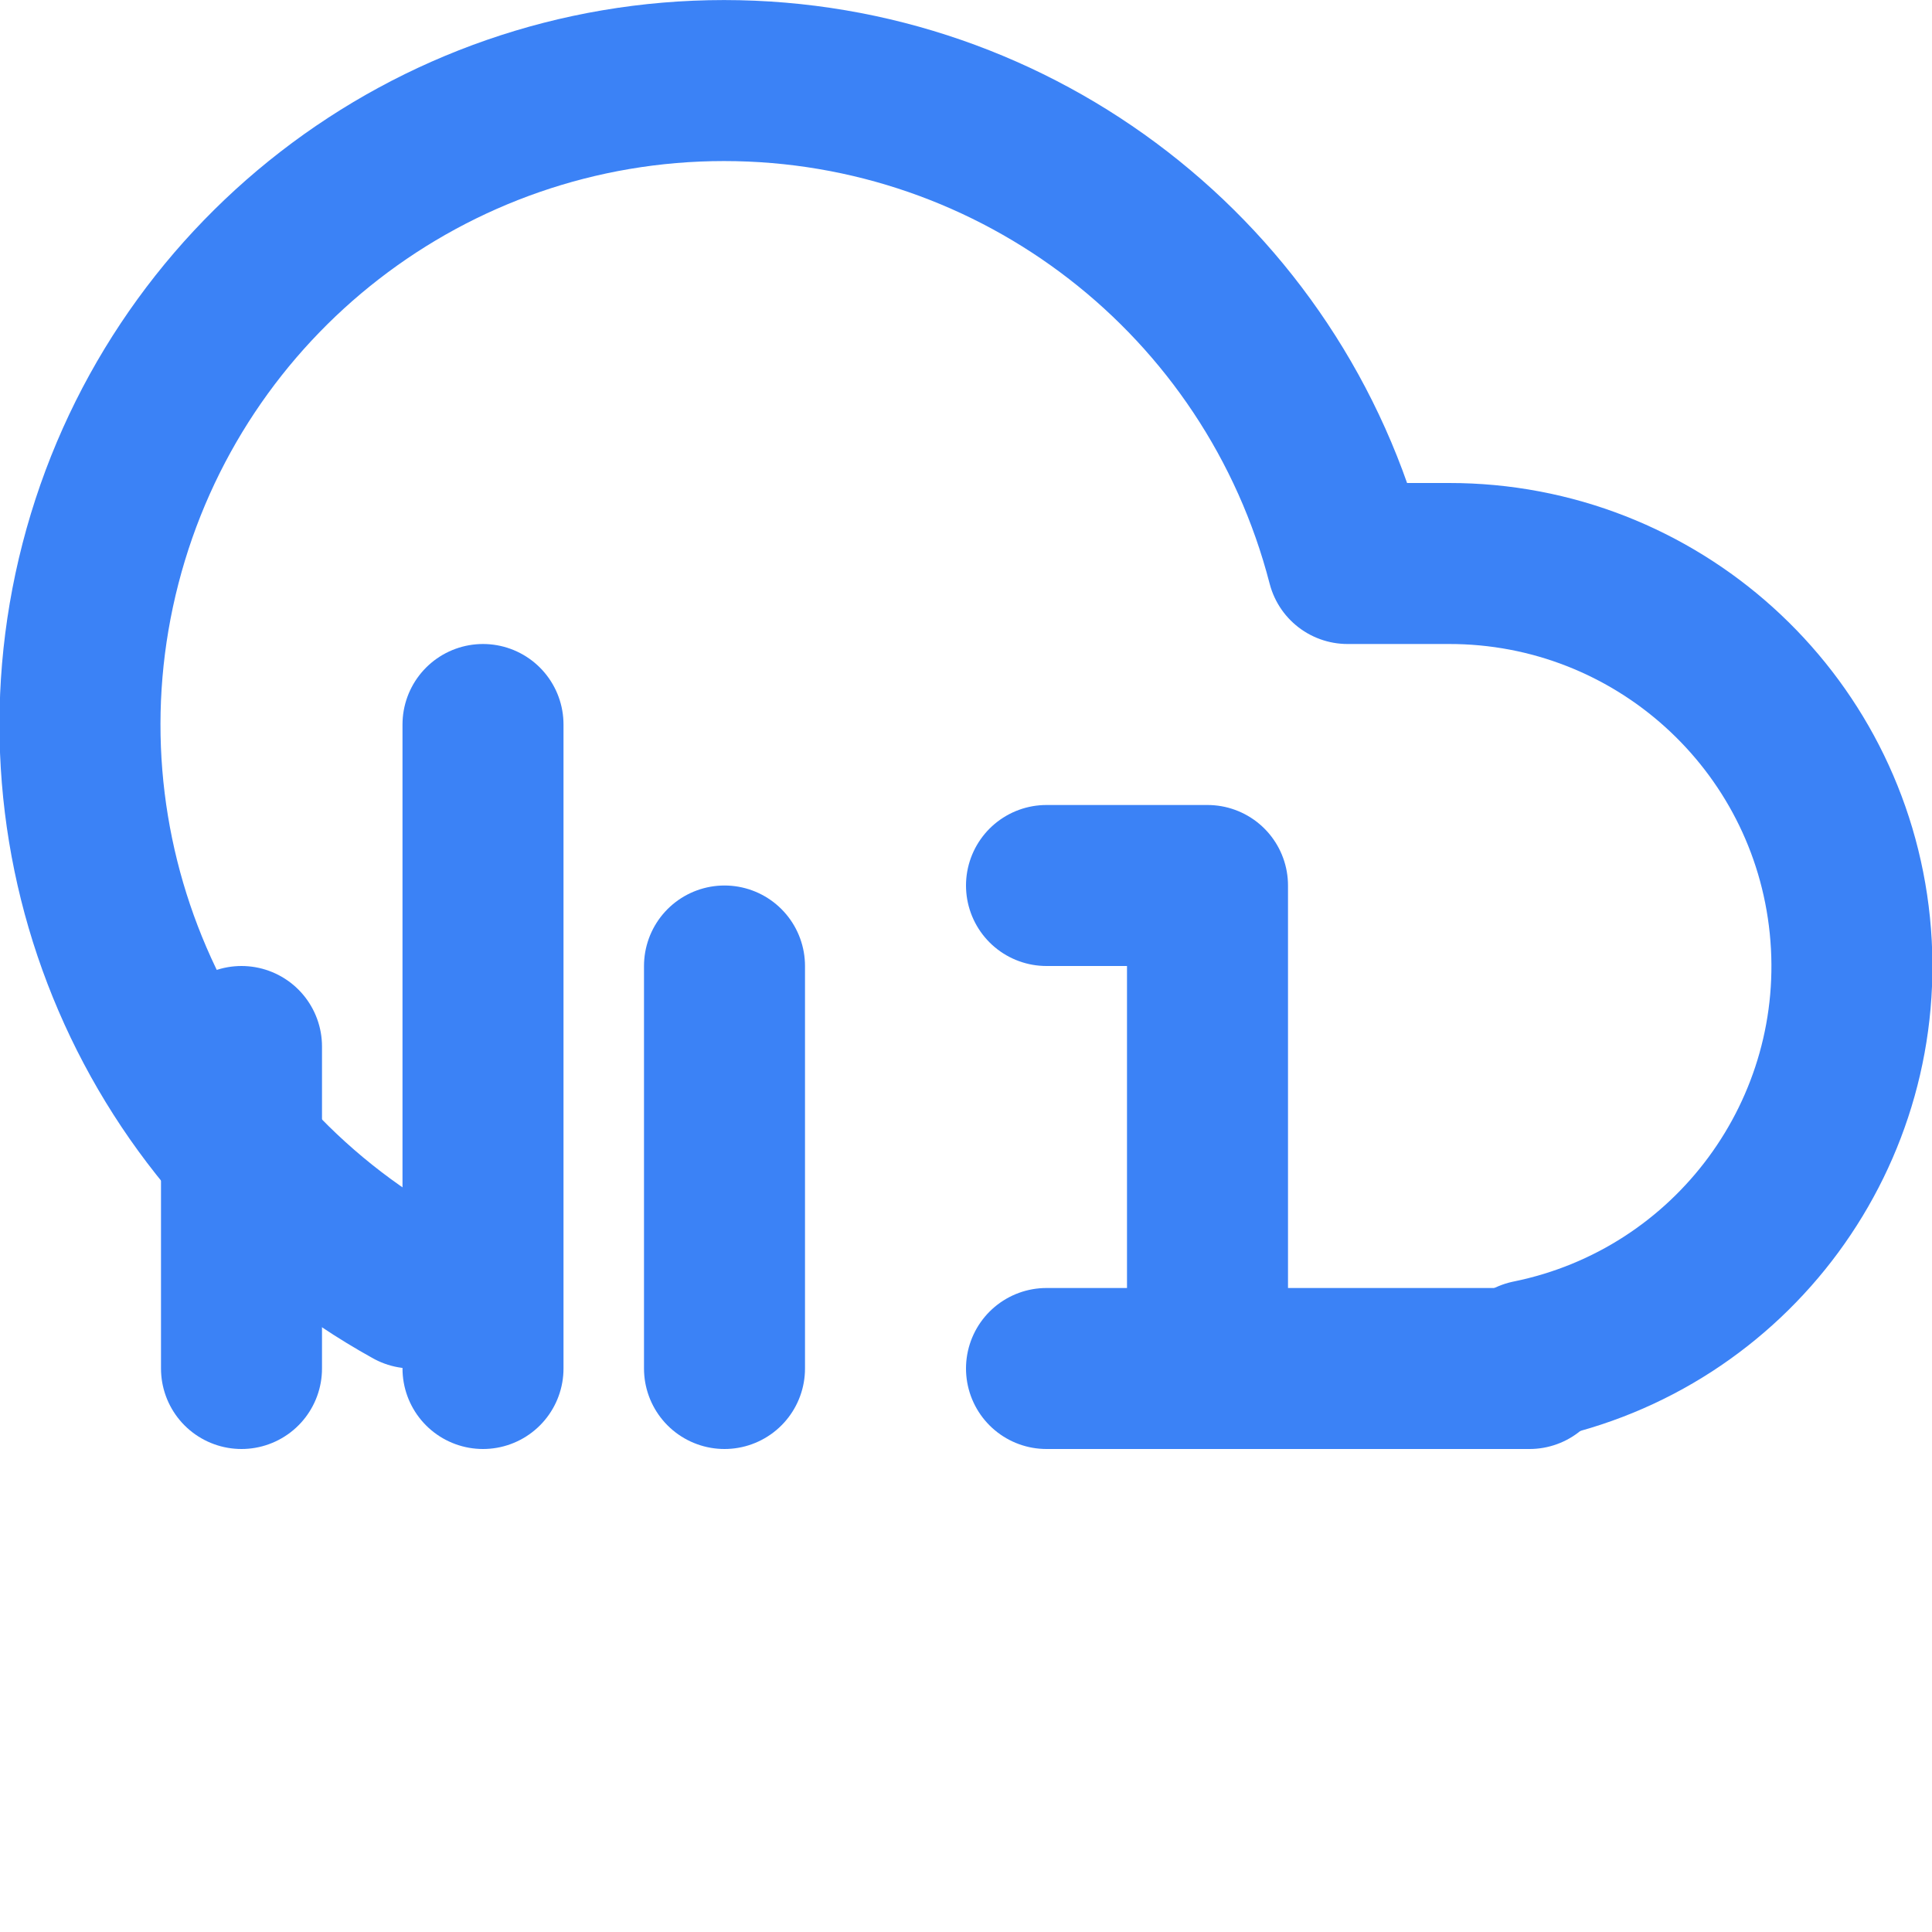
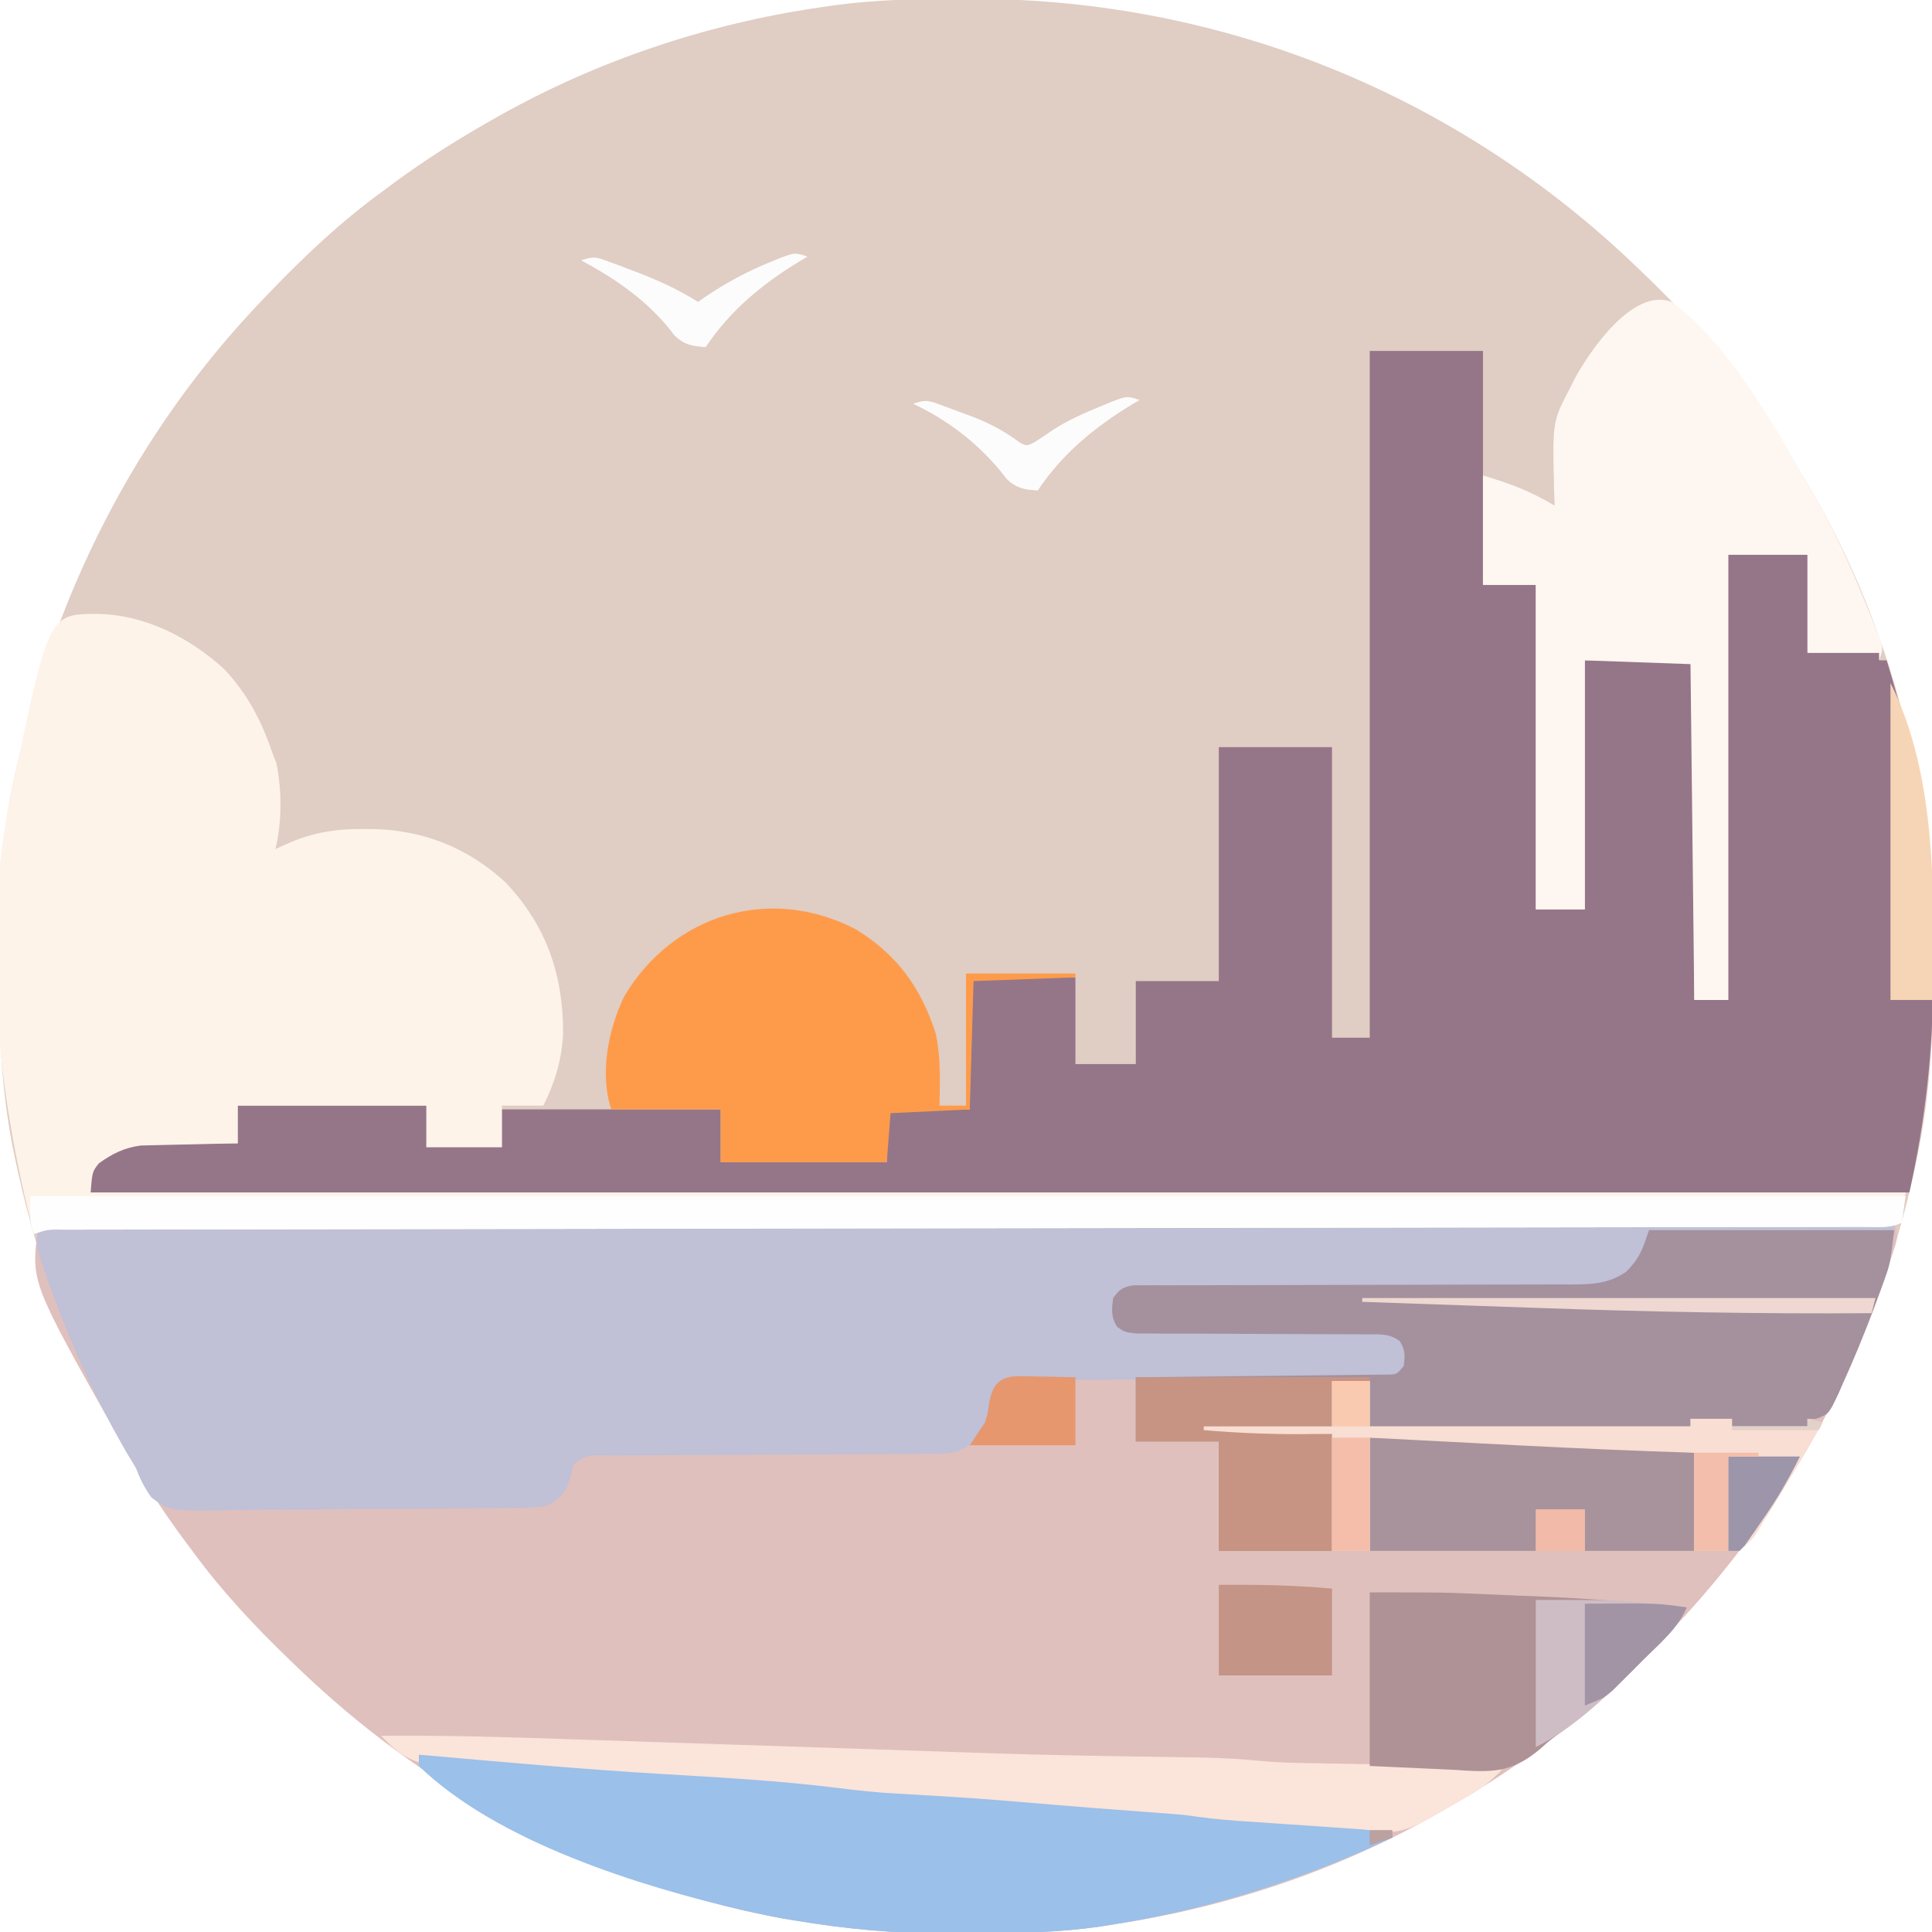
- <svg xmlns="http://www.w3.org/2000/svg" width="32" height="32" viewBox="0 0 24 24" fill="none" stroke="#3b82f6" stroke-width="2" stroke-linecap="round" stroke-linejoin="round">
-   <path d="M19 16.9A5 5 0 0 0 18 7h-1.26a8 8 0 1 0-11.62 9" />
-   <path d="M13 11h2v6" />
-   <path d="M13 17h6" />
-   <path d="M9 12v5" />
-   <path d="M6 9v8" />
-   <path d="M3 13v4" />
+ <svg xmlns="http://www.w3.org/2000/svg" version="1.1" width="512" height="512">
+   <path d="M0 0 C1.453 0.003 1.453 0.003 2.936 0.007 C68.845 0.242 130.998 25.571 178.438 71.312 C179.08 71.928 179.723 72.543 180.385 73.177 C189.561 82.004 197.911 91.044 205.438 101.312 C205.862 101.882 206.287 102.451 206.725 103.038 C213.242 111.78 219.048 120.837 224.438 130.312 C224.802 130.944 225.166 131.576 225.542 132.227 C240.472 158.312 249.951 187.648 254.438 217.312 C254.614 218.435 254.791 219.557 254.973 220.714 C256.63 232.327 256.836 243.844 256.812 255.562 C256.812 257.081 256.812 257.081 256.811 258.629 C256.77 275.158 255.867 291.092 252.438 307.312 C252.218 308.354 251.998 309.396 251.772 310.47 C241.674 356.763 219.315 399.177 186.438 433.312 C185.805 433.972 185.173 434.631 184.522 435.311 C175.378 444.799 166.08 453.539 155.438 461.312 C154.286 462.171 153.135 463.029 151.984 463.887 C143.795 469.924 135.292 475.307 126.438 480.312 C125.73 480.715 125.023 481.117 124.294 481.531 C98.09 496.285 69.152 505.814 39.438 510.312 C38.319 510.49 37.201 510.667 36.049 510.85 C25.288 512.394 14.648 512.652 3.786 512.628 C0.837 512.625 -2.11 512.649 -5.059 512.674 C-18.449 512.718 -31.36 511.517 -44.562 509.312 C-45.699 509.124 -46.836 508.936 -48.008 508.742 C-50.604 508.276 -53.175 507.757 -55.75 507.188 C-57.139 506.881 -57.139 506.881 -58.556 506.567 C-103.007 496.232 -143.742 473.923 -176.562 442.312 C-177.222 441.68 -177.881 441.048 -178.561 440.397 C-188.049 431.253 -196.789 421.955 -204.562 411.312 C-205.421 410.161 -206.279 409.01 -207.137 407.859 C-213.174 399.67 -218.557 391.167 -223.562 382.312 C-223.965 381.605 -224.367 380.898 -224.781 380.169 C-237.807 357.034 -246.556 331.863 -251.875 305.875 C-252.022 305.156 -252.17 304.437 -252.322 303.697 C-255.295 288.05 -255.936 272.577 -255.875 256.688 C-255.873 255.67 -255.871 254.652 -255.868 253.603 C-255.819 238.994 -255.568 224.662 -252.562 210.312 C-252.364 209.338 -252.165 208.363 -251.96 207.358 C-241.84 158.977 -219.923 114.988 -185.562 79.312 C-184.93 78.653 -184.298 77.994 -183.647 77.314 C-174.503 67.826 -165.205 59.086 -154.562 51.312 C-153.411 50.454 -152.26 49.596 -151.109 48.738 C-142.92 42.701 -134.417 37.318 -125.562 32.312 C-124.855 31.91 -124.148 31.508 -123.419 31.094 C-97.272 16.373 -68.251 6.673 -38.562 2.312 C-36.754 2.047 -36.754 2.047 -34.91 1.775 C-23.274 0.18 -11.732 -0.047 0 0 Z " fill="#E0CDC3" transform="translate(255.5625,-0.3125)" />
+   <path d="M0 0 C1.167 3.502 0.788 4.415 -0.336 7.84 C-0.812 9.295 -0.812 9.295 -1.298 10.78 C-1.653 11.822 -2.009 12.864 -2.375 13.938 C-2.74 15.014 -3.105 16.091 -3.481 17.2 C-15.425 51.663 -34.72 82.752 -60 109 C-60.632 109.659 -61.264 110.319 -61.916 110.998 C-71.06 120.486 -80.357 129.226 -91 137 C-92.151 137.858 -93.302 138.716 -94.453 139.574 C-102.643 145.612 -111.145 150.995 -120 156 C-121.061 156.603 -121.061 156.603 -122.143 157.219 C-148.348 171.972 -177.285 181.501 -207 186 C-208.118 186.177 -209.236 186.355 -210.388 186.537 C-221.15 188.082 -231.789 188.34 -242.652 188.316 C-245.6 188.313 -248.548 188.336 -251.496 188.361 C-264.886 188.406 -277.798 187.204 -291 185 C-292.137 184.812 -293.274 184.624 -294.445 184.43 C-297.041 183.964 -299.613 183.445 -302.188 182.875 C-303.113 182.67 -304.039 182.466 -304.993 182.255 C-349.444 171.919 -390.179 149.611 -423 118 C-423.659 117.368 -424.319 116.736 -424.998 116.084 C-434.486 106.94 -443.226 97.643 -451 87 C-451.858 85.849 -452.716 84.698 -453.574 83.547 C-459.612 75.357 -464.995 66.855 -470 58 C-470.402 57.293 -470.804 56.586 -471.219 55.857 C-493.733 15.867 -493.733 15.867 -492 2 C-490.243 0.243 -487.929 0.87 -485.588 0.858 C-484.803 0.859 -484.018 0.86 -483.209 0.861 C-481.964 0.857 -481.964 0.857 -480.693 0.853 C-477.875 0.844 -475.057 0.843 -472.239 0.842 C-470.213 0.837 -468.187 0.832 -466.161 0.827 C-460.565 0.813 -454.969 0.806 -449.373 0.799 C-443.349 0.791 -437.326 0.778 -431.302 0.765 C-420.855 0.743 -410.409 0.725 -399.963 0.709 C-389.003 0.693 -378.044 0.674 -367.084 0.653 C-366.063 0.651 -366.063 0.651 -365.021 0.649 C-361.565 0.642 -358.109 0.636 -354.652 0.629 C-330.15 0.581 -305.649 0.538 -281.147 0.497 C-257.339 0.458 -233.531 0.417 -209.723 0.372 C-208.989 0.371 -208.256 0.37 -207.5 0.368 C-200.135 0.355 -192.77 0.341 -185.404 0.327 C-170.399 0.299 -155.394 0.271 -140.389 0.244 C-139.354 0.242 -139.354 0.242 -138.298 0.24 C-92.199 0.155 -46.099 0.077 0 0 Z " fill="#DFC0BD" transform="translate(502,324)" />
+   <path d="M0 0 C9.9 0 19.8 0 30 0 C30 20.46 30 40.92 30 62 C34.62 62 39.24 62 44 62 C44 90.38 44 118.76 44 148 C48.29 148 52.58 148 57 148 C57 126.22 57 104.44 57 82 C66.24 82 75.48 82 85 82 C86.822 83.822 86.12 86.348 86.124 88.772 C86.121 89.601 86.117 90.43 86.114 91.283 C86.114 92.152 86.114 93.02 86.114 93.914 C86.113 96.798 86.105 99.682 86.098 102.566 C86.096 104.56 86.094 106.554 86.093 108.548 C86.09 113.807 86.08 119.067 86.069 124.326 C86.058 129.688 86.054 135.05 86.049 140.412 C86.038 150.941 86.021 161.471 86 172 C88.97 172 91.94 172 95 172 C95 133.06 95 94.12 95 54 C101.93 54 108.86 54 116 54 C116 62.58 116 71.16 116 80 C122.27 80 128.54 80 135 80 C135 80.66 135 81.32 135 82 C135.66 82 136.32 82 137 82 C141.894 98.175 145.808 114.229 148 131 C148.085 131.653 148.171 132.307 148.259 132.98 C148.95 138.649 149.189 144.249 149.238 149.957 C149.248 150.89 149.258 151.824 149.267 152.786 C149.292 155.795 149.305 158.803 149.312 161.812 C149.316 162.837 149.319 163.862 149.322 164.917 C149.343 184.873 147.335 203.491 143 223 C-16.06 223 -175.12 223 -339 223 C-339 217 -339 217 -337.574 215.137 C-336.952 214.658 -336.329 214.18 -335.688 213.688 C-335.073 213.196 -334.458 212.705 -333.824 212.199 C-330.067 209.73 -326.734 209.883 -322.363 209.902 C-320.415 209.907 -320.415 209.907 -318.428 209.912 C-317.056 209.92 -315.684 209.929 -314.312 209.938 C-312.929 209.943 -311.546 209.947 -310.162 209.951 C-306.775 209.963 -303.387 209.979 -300 210 C-300 206.7 -300 203.4 -300 200 C-283.5 200 -267 200 -250 200 C-250 203.63 -250 207.26 -250 211 C-243.4 211 -236.8 211 -230 211 C-230 207.7 -230 204.4 -230 201 C-210.86 201 -191.72 201 -172 201 C-172 205.62 -172 210.24 -172 215 C-157.48 215 -142.96 215 -128 215 C-128 210.71 -128 206.42 -128 202 C-127 201 -127 201 -124.959 200.886 C-124.084 200.892 -123.21 200.897 -122.309 200.902 C-121.364 200.906 -120.42 200.909 -119.447 200.912 C-118.454 200.92 -117.461 200.929 -116.438 200.938 C-115.44 200.942 -114.443 200.947 -113.416 200.951 C-110.944 200.963 -108.472 200.979 -106 201 C-106.005 199.975 -106.01 198.951 -106.016 197.895 C-106.034 194.106 -106.045 190.317 -106.055 186.529 C-106.06 184.886 -106.067 183.244 -106.075 181.602 C-106.088 179.246 -106.093 176.891 -106.098 174.535 C-106.103 173.797 -106.108 173.058 -106.113 172.297 C-106.113 170.531 -106.062 168.765 -106 167 C-105 166 -105 166 -102.408 165.886 C-101.282 165.892 -100.156 165.897 -98.996 165.902 C-97.781 165.906 -96.566 165.909 -95.314 165.912 C-94.035 165.92 -92.756 165.929 -91.438 165.938 C-90.154 165.942 -88.871 165.947 -87.549 165.951 C-84.366 165.963 -81.183 165.981 -78 166 C-78 173.59 -78 181.18 -78 189 C-72.72 189 -67.44 189 -62 189 C-62 181.74 -62 174.48 -62 167 C-54.74 167 -47.48 167 -40 167 C-40 146.54 -40 126.08 -40 105 C-30.1 105 -20.2 105 -10 105 C-10 130.41 -10 155.82 -10 182 C-6.7 182 -3.4 182 0 182 C0 121.94 0 61.88 0 0 Z " fill="#957689" transform="translate(363,93)" />
+   <path d="M0 0 C0 0.99 0 1.98 0 3 C-32.175 2.505 -32.175 2.505 -65 2 C-65.33 3.98 -65.66 5.96 -66 8 C-67.234 10.047 -67.234 10.047 -68.75 11.75 C-69.24 12.322 -69.73 12.895 -70.234 13.484 C-73.893 16.625 -77.702 17.25 -82.409 17.265 C-84.018 17.277 -84.018 17.277 -85.659 17.29 C-86.826 17.289 -87.992 17.288 -89.194 17.287 C-91.048 17.297 -91.048 17.297 -92.94 17.308 C-95.623 17.321 -98.305 17.331 -100.987 17.336 C-105.227 17.342 -109.466 17.364 -113.706 17.388 C-123.465 17.441 -133.225 17.475 -142.985 17.508 C-151.939 17.538 -160.894 17.573 -169.848 17.624 C-174.065 17.648 -178.282 17.661 -182.499 17.668 C-185.73 17.675 -188.962 17.695 -192.194 17.713 C-193.367 17.712 -194.539 17.711 -195.747 17.71 C-197.343 17.722 -197.343 17.722 -198.972 17.735 C-199.9 17.738 -200.828 17.741 -201.784 17.744 C-204.205 17.791 -204.205 17.791 -206 20 C-206.333 23 -206.333 23 -206 26 C-203.163 28.837 -201.292 28.251 -197.319 28.255 C-196.632 28.259 -195.946 28.263 -195.239 28.266 C-193.747 28.273 -192.254 28.276 -190.762 28.274 C-188.4 28.273 -186.038 28.286 -183.676 28.303 C-176.959 28.35 -170.243 28.374 -163.526 28.381 C-159.42 28.386 -155.313 28.41 -151.207 28.446 C-149.641 28.456 -148.076 28.458 -146.511 28.453 C-144.32 28.446 -142.131 28.463 -139.94 28.486 C-138.694 28.489 -137.447 28.492 -136.163 28.494 C-132.43 29.091 -131.241 30.008 -129 33 C-128.562 35.562 -128.562 35.562 -129 38 C-130.563 40.021 -131.451 40.895 -133.988 41.379 C-135.13 41.382 -135.13 41.382 -136.296 41.385 C-137.61 41.4 -137.61 41.4 -138.951 41.415 C-139.91 41.41 -140.868 41.405 -141.856 41.401 C-142.867 41.408 -143.879 41.415 -144.921 41.422 C-148.272 41.442 -151.622 41.441 -154.973 41.441 C-157.295 41.453 -159.618 41.467 -161.941 41.481 C-168.06 41.518 -174.18 41.538 -180.3 41.553 C-190.1 41.578 -199.9 41.617 -209.7 41.675 C-213.131 41.691 -216.563 41.695 -219.994 41.698 C-222.087 41.708 -224.18 41.718 -226.274 41.729 C-227.234 41.726 -228.195 41.724 -229.185 41.721 C-230.058 41.728 -230.931 41.735 -231.831 41.742 C-232.593 41.743 -233.354 41.745 -234.138 41.747 C-236.246 41.842 -236.246 41.842 -238 44 C-238.494 46 -238.494 46 -238.812 48.25 C-239.812 53.138 -241.439 55.524 -245 59 C-247.839 60.709 -249.928 61.252 -253.226 61.265 C-254.062 61.273 -254.897 61.282 -255.758 61.29 C-256.666 61.289 -257.575 61.288 -258.51 61.287 C-259.473 61.294 -260.436 61.301 -261.428 61.308 C-263.518 61.321 -265.607 61.33 -267.696 61.336 C-270.999 61.344 -274.301 61.364 -277.604 61.388 C-285.804 61.445 -294.003 61.48 -302.203 61.516 C-309.136 61.547 -316.068 61.586 -323 61.636 C-326.261 61.656 -329.521 61.664 -332.782 61.672 C-334.771 61.685 -336.76 61.699 -338.749 61.713 C-339.661 61.712 -340.573 61.711 -341.513 61.71 C-346.241 61.523 -346.241 61.523 -350 64 C-350.402 65.671 -350.402 65.671 -350.812 67.375 C-352.231 71.706 -353.116 72.685 -357 75 C-360.271 75.607 -363.499 75.608 -366.82 75.613 C-367.804 75.629 -368.789 75.646 -369.803 75.663 C-373.054 75.711 -376.304 75.729 -379.555 75.742 C-381.818 75.76 -384.081 75.778 -386.344 75.797 C-391.086 75.83 -395.829 75.845 -400.572 75.851 C-406.645 75.862 -412.715 75.937 -418.787 76.029 C-423.461 76.088 -428.134 76.103 -432.808 76.105 C-435.046 76.113 -437.285 76.138 -439.523 76.18 C-457.025 76.48 -457.025 76.48 -461.874 72.846 C-463.713 70.268 -464.873 67.948 -466 65 C-466.828 63.582 -467.676 62.176 -468.555 60.789 C-469.337 59.406 -470.11 58.018 -470.875 56.625 C-471.295 55.862 -471.715 55.098 -472.148 54.312 C-478.81 41.998 -484.366 29.248 -489.062 16.062 C-489.362 15.228 -489.661 14.393 -489.969 13.534 C-492.51 6.14 -492.51 6.14 -492 2 C-490.243 0.243 -487.929 0.87 -485.588 0.858 C-484.803 0.859 -484.018 0.86 -483.209 0.861 C-481.964 0.857 -481.964 0.857 -480.693 0.853 C-477.875 0.844 -475.057 0.843 -472.239 0.842 C-470.213 0.837 -468.187 0.832 -466.161 0.827 C-460.565 0.813 -454.969 0.806 -449.373 0.799 C-443.349 0.791 -437.326 0.778 -431.302 0.765 C-420.855 0.743 -410.409 0.725 -399.963 0.709 C-389.003 0.693 -378.044 0.674 -367.084 0.653 C-366.063 0.651 -366.063 0.651 -365.021 0.649 C-361.565 0.642 -358.109 0.636 -354.652 0.629 C-330.15 0.581 -305.649 0.538 -281.147 0.497 C-257.339 0.458 -233.531 0.417 -209.723 0.372 C-208.989 0.371 -208.256 0.37 -207.5 0.368 C-200.135 0.355 -192.77 0.341 -185.404 0.327 C-170.399 0.299 -155.394 0.271 -140.389 0.244 C-139.354 0.242 -139.354 0.242 -138.298 0.24 C-92.199 0.155 -46.099 0.077 0 0 Z " fill="#C0C0D7" transform="translate(502,324)" />
+   <path d="M0 0 C12.584 0.24 24.235 6.192 33.482 14.567 C39.51 20.936 43.334 28.073 46.138 36.317 C46.55 37.389 46.963 38.462 47.388 39.567 C48.867 46.963 48.874 54.957 47.138 62.317 C48.149 61.863 49.159 61.409 50.2 60.942 C56.894 57.936 63.133 56.954 70.388 57.004 C71.228 57.01 72.069 57.016 72.935 57.021 C86.443 57.285 98.346 62.051 108.298 71.352 C119.09 82.877 123.456 95.907 123.365 111.438 C122.962 118.321 121.207 124.178 118.138 130.317 C114.508 130.317 110.878 130.317 107.138 130.317 C107.138 133.947 107.138 137.577 107.138 141.317 C100.538 141.317 93.938 141.317 87.138 141.317 C87.138 137.687 87.138 134.057 87.138 130.317 C70.638 130.317 54.138 130.317 37.138 130.317 C37.138 133.617 37.138 136.917 37.138 140.317 C35.867 140.339 35.867 140.339 34.571 140.361 C31.406 140.422 28.242 140.497 25.077 140.579 C23.712 140.612 22.346 140.641 20.981 140.663 C19.009 140.697 17.038 140.751 15.068 140.805 C13.884 140.831 12.701 140.858 11.481 140.885 C7.111 141.45 3.873 143.061 0.325 145.629 C-1.389 147.807 -1.389 147.807 -1.862 153.317 C156.868 153.317 315.598 153.317 479.138 153.317 C478.808 155.957 478.478 158.597 478.138 161.317 C475.006 162.883 471.668 162.459 468.229 162.453 C466.983 162.457 466.983 162.457 465.712 162.46 C462.898 162.468 460.084 162.468 457.271 162.468 C455.245 162.472 453.219 162.477 451.194 162.481 C445.604 162.493 440.014 162.498 434.425 162.503 C428.405 162.509 422.386 162.52 416.367 162.531 C405.93 162.55 395.493 162.565 385.056 162.577 C369.964 162.595 354.872 162.62 339.779 162.647 C332.754 162.659 325.728 162.671 318.702 162.683 C317.999 162.684 317.296 162.685 316.571 162.686 C299.82 162.715 283.07 162.74 266.319 162.765 C265.586 162.766 264.853 162.767 264.097 162.768 C252.199 162.785 240.301 162.803 228.403 162.82 C217.254 162.836 206.106 162.853 194.957 162.869 C194.224 162.87 193.491 162.871 192.736 162.872 C176.015 162.897 159.294 162.923 142.574 162.951 C141.871 162.952 141.169 162.953 140.445 162.955 C133.436 162.966 126.426 162.979 119.416 162.991 C104.339 163.017 89.261 163.041 74.184 163.059 C63.195 163.072 52.206 163.089 41.217 163.109 C35.258 163.12 29.299 163.129 23.341 163.134 C17.894 163.138 12.448 163.147 7.001 163.16 C5.023 163.163 3.045 163.166 1.066 163.166 C-1.607 163.166 -4.28 163.173 -6.953 163.181 C-7.735 163.18 -8.517 163.178 -9.323 163.177 C-13.221 163.119 -13.221 163.119 -16.862 164.317 C-26.63 126.853 -30.911 85.634 -22.862 47.317 C-22.556 45.831 -22.556 45.831 -22.244 44.314 C-12.881 0.028 -12.881 0.028 0 0 Z " fill="#FDF3E9" transform="translate(25.86206,162.6831)" />
+   <path d="M0 0 C21.45 0 42.9 0 65 0 C63.873 9.018 63.873 9.018 62.469 12.926 C62.157 13.796 61.846 14.667 61.525 15.564 C61.017 16.924 61.017 16.924 60.5 18.312 C60.148 19.261 59.797 20.21 59.434 21.188 C56.928 27.819 54.245 34.358 51.312 40.812 C50.779 42.03 50.779 42.03 50.234 43.273 C47.647 48.764 47.647 48.764 44.23 50.012 C43.494 50.008 42.758 50.004 42 50 C42 50.66 42 51.32 42 52 C35.4 52 28.8 52 22 52 C22 51.34 22 50.68 22 50 C18.37 50 14.74 50 11 50 C11 50.66 11 51.32 11 52 C-17.05 52 -45.1 52 -74 52 C-74 48.04 -74 44.08 -74 40 C-77.3 40 -80.6 40 -84 40 C-84 43.96 -84 47.92 -84 52 C-90.27 52.33 -96.54 52.66 -103 53 C-96.73 53.33 -90.46 53.66 -84 54 C-84 64.23 -84 74.46 -84 85 C-93.9 85 -103.8 85 -114 85 C-114 75.43 -114 65.86 -114 56 C-121.26 56 -128.52 56 -136 56 C-136 50.39 -136 44.78 -136 39 C-133.92 38.98 -131.841 38.96 -129.698 38.94 C-122.836 38.873 -115.975 38.795 -109.114 38.712 C-104.953 38.662 -100.792 38.616 -96.631 38.578 C-92.617 38.541 -88.604 38.495 -84.59 38.442 C-83.057 38.423 -81.523 38.408 -79.99 38.397 C-77.847 38.38 -75.704 38.351 -73.561 38.319 C-72.34 38.306 -71.118 38.292 -69.86 38.278 C-66.869 38.293 -66.869 38.293 -65 36 C-64.651 33.279 -64.547 31.678 -66.094 29.364 C-68.957 27.315 -71.319 27.621 -74.811 27.615 C-75.843 27.607 -75.843 27.607 -76.896 27.599 C-78.389 27.589 -79.882 27.586 -81.374 27.589 C-83.736 27.594 -86.098 27.58 -88.46 27.561 C-93.473 27.524 -98.487 27.51 -103.5 27.5 C-109.309 27.488 -115.118 27.466 -120.927 27.42 C-123.256 27.406 -125.584 27.411 -127.912 27.415 C-129.338 27.406 -130.764 27.396 -132.189 27.385 C-133.435 27.383 -134.681 27.381 -135.964 27.379 C-139 27 -139 27 -140.902 25.663 C-142.624 23.054 -142.38 21.037 -142 18 C-140.355 15.723 -139.46 15.074 -136.664 14.624 C-135.738 14.623 -134.812 14.622 -133.858 14.621 C-132.794 14.613 -131.73 14.605 -130.634 14.597 C-129.466 14.603 -128.299 14.609 -127.096 14.615 C-125.867 14.61 -124.637 14.604 -123.371 14.599 C-120.696 14.589 -118.021 14.585 -115.346 14.589 C-111.114 14.596 -106.883 14.58 -102.651 14.561 C-93.663 14.523 -84.675 14.51 -75.688 14.5 C-65.995 14.489 -56.302 14.474 -46.61 14.429 C-42.406 14.411 -38.202 14.407 -33.998 14.414 C-30.762 14.416 -27.527 14.399 -24.292 14.385 C-22.55 14.394 -22.55 14.394 -20.773 14.403 C-15.126 14.36 -10.824 14.295 -6 11 C-2.421 7.322 -1.712 5.136 0 0 Z " fill="#A4919D" transform="translate(437,326)" />
+   <path d="M0 0 C15.549 11.513 27.577 33.433 37 50 C37.364 50.632 37.729 51.264 38.104 51.915 C43.361 61.098 47.648 70.571 51.625 80.375 C52.075 81.476 52.526 82.576 52.99 83.71 C53.398 84.742 53.806 85.773 54.227 86.836 C54.593 87.759 54.96 88.683 55.338 89.634 C56 92 56 92 55 95 C55 94.34 55 93.68 55 93 C48.73 93 42.46 93 36 93 C36 84.42 36 75.84 36 67 C29.07 67 22.14 67 15 67 C15 105.94 15 144.88 15 185 C12.03 185 9.06 185 6 185 C5.67 155.63 5.34 126.26 5 96 C-8.86 95.505 -8.86 95.505 -23 95 C-23 116.78 -23 138.56 -23 161 C-27.29 161 -31.58 161 -36 161 C-36 132.62 -36 104.24 -36 75 C-40.62 75 -45.24 75 -50 75 C-50 65.43 -50 55.86 -50 46 C-42.426 48.272 -37.452 50.15 -31 54 C-31.046 52.684 -31.093 51.368 -31.141 50.012 C-31.597 31.72 -31.597 31.72 -27 23 C-26.587 22.166 -26.175 21.332 -25.75 20.473 C-21.621 12.86 -10.24 -3.847 0 0 Z " fill="#FEF7F1" transform="translate(443,80)" />
+   <path d="M0 0 C6.93 -0.108 13.738 0.199 20.641 0.805 C22.129 0.93 22.129 0.93 23.648 1.057 C25.759 1.235 27.871 1.414 29.982 1.595 C35.505 2.068 41.03 2.527 46.555 2.984 C47.641 3.074 48.727 3.165 49.845 3.257 C58.351 3.958 66.858 4.579 75.375 5.125 C76.527 5.199 77.679 5.273 78.866 5.349 C81.107 5.492 83.348 5.635 85.588 5.778 C91.748 6.179 97.906 6.617 104.062 7.062 C105.194 7.142 106.326 7.221 107.492 7.303 C108.537 7.38 109.583 7.456 110.66 7.535 C111.574 7.601 112.488 7.667 113.43 7.735 C116 8 116 8 118.248 8.486 C122.268 9.237 126.297 9.43 130.375 9.684 C131.295 9.744 132.214 9.804 133.162 9.867 C136.108 10.06 139.054 10.249 142 10.438 C154.337 11.226 166.65 12.079 178.951 13.324 C184.153 13.848 189.34 14.228 194.562 14.5 C201.299 14.856 207.977 15.482 214.684 16.197 C223.831 17.141 233.001 17.723 242.177 18.302 C243.364 18.379 244.551 18.456 245.773 18.535 C247.358 18.634 247.358 18.634 248.974 18.735 C252.022 19.002 254.99 19.457 258 20 C258 20.66 258 21.32 258 22 C234.209 33.078 209.946 40.86 184 45 C182.844 45.186 181.687 45.372 180.496 45.564 C169.778 47.103 159.166 47.34 148.348 47.316 C145.4 47.313 142.452 47.336 139.504 47.361 C126.114 47.406 113.202 46.204 100 44 C98.863 43.812 97.726 43.624 96.555 43.43 C93.959 42.964 91.387 42.445 88.812 41.875 C87.887 41.67 86.961 41.466 86.007 41.255 C58.577 34.877 20.889 23.229 0 3 C0 2.01 0 1.02 0 0 Z " fill="#9BC0E9" transform="translate(111,465)" />
+   <path d="M0 0 C10.967 6.684 17.384 15.542 21.25 27.75 C22.134 32.097 22.358 36.193 22.312 40.625 C22.303 41.777 22.294 42.93 22.285 44.117 C22.274 44.986 22.262 45.855 22.25 46.75 C24.56 46.75 26.87 46.75 29.25 46.75 C29.25 35.2 29.25 23.65 29.25 11.75 C38.82 11.75 48.39 11.75 58.25 11.75 C58.25 12.08 58.25 12.41 58.25 12.75 C44.885 13.245 44.885 13.245 31.25 13.75 C30.92 24.97 30.59 36.19 30.25 47.75 C19.855 48.245 19.855 48.245 9.25 48.75 C8.92 53.04 8.59 57.33 8.25 61.75 C-6.27 61.75 -20.79 61.75 -35.75 61.75 C-35.75 57.13 -35.75 52.51 -35.75 47.75 C-45.32 47.75 -54.89 47.75 -64.75 47.75 C-67.902 38.294 -65.538 26.53 -61.309 17.762 C-48.355 -3.967 -22.733 -11.775 0 0 Z " fill="#FE9B4B" transform="translate(226.75,246.25)" />
+   <path d="M0 0 C164.01 0 328.02 0 497 0 C496.67 2.31 496.34 4.62 496 7 C492.868 8.566 489.53 8.142 486.091 8.136 C484.845 8.14 484.845 8.14 483.574 8.144 C480.76 8.151 477.947 8.151 475.133 8.151 C473.107 8.155 471.082 8.16 469.056 8.164 C463.466 8.176 457.876 8.181 452.287 8.186 C446.267 8.192 440.248 8.204 434.229 8.215 C423.792 8.233 413.355 8.248 402.918 8.26 C387.826 8.279 372.734 8.303 357.641 8.33 C350.616 8.342 343.59 8.354 336.564 8.366 C335.861 8.367 335.158 8.368 334.433 8.37 C317.682 8.398 300.932 8.423 284.181 8.448 C283.448 8.449 282.715 8.45 281.96 8.451 C270.061 8.469 258.163 8.486 246.265 8.503 C235.116 8.519 223.968 8.536 212.819 8.552 C212.086 8.553 211.353 8.554 210.598 8.556 C193.877 8.58 177.157 8.606 160.436 8.634 C159.733 8.635 159.031 8.636 158.308 8.638 C151.298 8.65 144.288 8.662 137.278 8.674 C122.201 8.7 107.123 8.724 92.046 8.742 C81.057 8.755 70.068 8.772 59.079 8.792 C53.12 8.803 47.161 8.812 41.203 8.817 C35.756 8.821 30.31 8.83 24.864 8.843 C22.885 8.847 20.907 8.849 18.928 8.849 C16.255 8.849 13.582 8.856 10.909 8.864 C10.127 8.863 9.345 8.862 8.539 8.86 C4.641 8.803 4.641 8.803 1 10 C0 7 0 7 0 0 Z " fill="#FEFEFE" transform="translate(8,317)" />
+   <path d="M0 0 C15.952 -0.139 31.863 0.3 47.805 0.84 C50.462 0.927 53.119 1.015 55.776 1.102 C62.026 1.307 68.276 1.515 74.526 1.725 C81.531 1.96 88.536 2.191 95.541 2.422 C106.568 2.785 117.594 3.151 128.621 3.519 C130.382 3.578 130.382 3.578 132.178 3.638 C137.774 3.824 143.37 4.012 148.965 4.204 C150.982 4.273 152.999 4.341 155.016 4.41 C157.535 4.496 160.054 4.582 162.574 4.669 C176.437 5.139 190.305 5.344 204.174 5.552 C207.578 5.604 210.983 5.661 214.387 5.719 C215.899 5.739 215.899 5.739 217.443 5.76 C223.096 5.858 228.658 6.216 234.284 6.769 C238.818 7.154 243.351 7.215 247.898 7.281 C248.895 7.3 249.892 7.318 250.919 7.337 C254.071 7.395 257.223 7.448 260.375 7.5 C286.261 7.927 286.261 7.927 297 9 C294.268 11.919 291.624 14.002 288.156 15.98 C287.24 16.504 286.323 17.028 285.379 17.568 C284.429 18.103 283.479 18.637 282.5 19.188 C281.55 19.733 280.6 20.279 279.621 20.842 C272.983 24.609 269.626 26.385 262 25 C258.829 24.694 255.651 24.492 252.473 24.281 C251.566 24.218 250.658 24.156 249.724 24.091 C246.837 23.891 243.95 23.695 241.062 23.5 C238.179 23.305 235.295 23.108 232.412 22.909 C230.622 22.785 228.833 22.664 227.043 22.545 C222.32 22.219 217.685 21.703 213 21 C211.312 20.838 209.621 20.693 207.93 20.57 C206.969 20.499 206.009 20.427 205.02 20.353 C203.982 20.278 202.944 20.203 201.875 20.125 C193.824 19.526 185.776 18.906 177.73 18.238 C157.411 16.526 157.411 16.526 137.055 15.341 C131.591 15.083 126.22 14.484 120.798 13.801 C105.391 11.895 89.865 11.037 74.375 10.125 C52.884 8.855 31.444 6.89 10 5 C10 5.66 10 6.32 10 7 C5.541 5.598 3.205 3.334 0 0 Z " fill="#FBE4DA" transform="translate(101,460)" />
+   <path d="M0 0 C19.63 0 19.63 0 27.984 0.367 C28.932 0.407 29.879 0.446 30.855 0.487 C32.831 0.571 34.806 0.657 36.782 0.745 C39.732 0.874 42.682 0.994 45.633 1.113 C58.473 1.657 71.22 2.653 84 4 C81.38 9.531 77.056 13.283 72.75 17.562 C71.848 18.461 70.945 19.36 70.016 20.286 C64.003 26.202 57.895 31.745 51.086 36.723 C47.986 38.944 47.986 38.944 45.227 41.434 C37.41 48.047 32.171 47.699 22 47 C14.74 46.67 7.48 46.34 0 46 C0 30.82 0 15.64 0 0 Z " fill="#AF9295" transform="translate(363,422)" />
+   <path d="M0 0 C15.944 -0.189 31.791 0.503 47.71 1.332 C50.453 1.474 53.197 1.609 55.94 1.744 C59.247 1.908 62.553 2.077 65.859 2.246 C67.076 2.307 68.293 2.367 69.546 2.429 C70.686 2.489 71.825 2.549 72.999 2.611 C73.992 2.662 74.985 2.713 76.008 2.766 C79.354 3.028 82.678 3.525 86 4 C86 12.58 86 21.16 86 30 C76.43 30 66.86 30 57 30 C57 26.37 57 22.74 57 19 C52.71 19 48.42 19 44 19 C44 22.63 44 26.26 44 30 C29.48 30 14.96 30 0 30 C0 20.1 0 10.2 0 0 Z " fill="#A8929B" transform="translate(363,381)" />
+   <path d="M0 0 C20.46 0 40.92 0 62 0 C62 0.33 62 0.66 62 1 C58.7 1 55.4 1 52 1 C52 4.96 52 8.92 52 13 C45.73 13.33 39.46 13.66 33 14 C39.27 14.33 45.54 14.66 52 15 C52 25.23 52 35.46 52 46 C42.1 46 32.2 46 22 46 C22 36.43 22 26.86 22 17 C14.74 17 7.48 17 0 17 C0 11.39 0 5.78 0 0 Z " fill="#C79484" transform="translate(301,365)" />
+   <path d="M0 0 C3.3 0 6.6 0 10 0 C10 3.96 10 7.92 10 12 C38.05 12 66.1 12 95 12 C95 11.34 95 10.68 95 10 C98.63 10 102.26 10 106 10 C106 10.66 106 11.32 106 12 C112.6 12 119.2 12 126 12 C126 11.34 126 10.68 126 10 C127.98 10.495 127.98 10.495 130 11 C127.236 15.886 124.407 20.726 121.497 25.526 C120.502 27.17 119.517 28.819 118.542 30.474 C117.114 32.867 115.629 35.216 114.125 37.562 C113.693 38.306 113.261 39.05 112.815 39.816 C111.445 41.879 111.445 41.879 108 45 C104.04 45 100.08 45 96 45 C96 36.42 96 27.84 96 19 C92.188 18.867 88.376 18.734 84.449 18.598 C68.895 18.034 53.355 17.247 37.812 16.438 C35.093 16.297 32.374 16.157 29.654 16.018 C23.103 15.681 16.551 15.34 10 15 C10 24.9 10 34.8 10 45 C6.7 45 3.4 45 0 45 C0 34.77 0 24.54 0 14 C-2.826 14.021 -5.651 14.041 -8.562 14.062 C-17.086 14.093 -25.507 13.711 -34 13 C-34 12.67 -34 12.34 -34 12 C-22.78 12 -11.56 12 0 12 C0 8.04 0 4.08 0 0 Z " fill="#F8DED3" transform="translate(353,366)" />
+   <path d="M0 0 C21.856 0 21.856 0 30.688 1 C32.061 1.143 32.061 1.143 33.463 1.289 C35.643 1.517 37.822 1.757 40 2 C37.599 7.564 32.984 11.354 28.75 15.562 C27.853 16.457 26.956 17.351 26.031 18.273 C18.151 26.031 9.973 34.014 0 39 C0 26.13 0 13.26 0 0 Z " fill="#CEBDC4" transform="translate(407,424)" />
+   <path d="M0 0 C10.109 -0.082 19.931 0.074 30 1 C30 8.59 30 16.18 30 24 C20.1 24 10.2 24 0 24 C0 16.08 0 8.16 0 0 Z " fill="#C49486" transform="translate(323,420)" />
+   <path d="M0 0 C12.432 24.864 11.691 56.842 11 84 C7.37 84 3.74 84 0 84 C0 56.28 0 28.56 0 0 Z " fill="#F6D5B6" transform="translate(501,181)" />
+   <path d="M0 0 C19.286 -0.143 19.286 -0.143 27 1 C24.542 6.782 19.564 10.764 15.188 15.125 C14.285 16.044 13.382 16.963 12.451 17.91 C11.574 18.788 10.697 19.666 9.793 20.57 C8.994 21.372 8.195 22.174 7.372 23 C5 25 5 25 0 27 C0 18.09 0 9.18 0 0 Z " fill="#A294A4" transform="translate(420,425)" />
+   <path d="M0 0 C0.848 0.01 1.695 0.019 2.568 0.029 C3.449 0.054 4.331 0.08 5.238 0.105 C6.131 0.119 7.024 0.133 7.943 0.146 C10.146 0.182 12.349 0.236 14.551 0.293 C14.551 6.233 14.551 12.173 14.551 18.293 C5.311 18.293 -3.929 18.293 -13.449 18.293 C-12.129 16.313 -10.809 14.333 -9.449 12.293 C-8.684 9.903 -8.684 9.903 -8.387 7.605 C-7.561 2.234 -5.594 -0.113 0 0 Z " fill="#E6976E" transform="translate(270.4492,364.707)" />
+   <path d="M0 0 C44.88 0 89.76 0 136 0 C135.67 1.32 135.34 2.64 135 4 C105.434 4.222 75.946 3.665 46.4 2.609 C41.135 2.423 35.869 2.245 30.604 2.066 C20.402 1.719 10.201 1.363 0 1 C0 0.67 0 0.34 0 0 Z " fill="#EFD8D1" transform="translate(361,344)" />
+   <path d="M0 0 C-0.678 0.401 -1.356 0.802 -2.055 1.215 C-12.037 7.312 -20.452 14.231 -27 24 C-30.578 23.719 -32.491 23.471 -35.168 20.996 C-36.168 19.73 -36.168 19.73 -37.188 18.438 C-43.56 10.926 -51.351 5.613 -60 1 C-56.634 -0.122 -56.055 0.082 -52.867 1.258 C-51.663 1.699 -51.663 1.699 -50.435 2.148 C-49.59 2.471 -48.745 2.793 -47.875 3.125 C-47.019 3.445 -46.164 3.766 -45.282 4.096 C-39.543 6.29 -34.226 8.746 -29 12 C-28.38 11.564 -27.76 11.129 -27.121 10.68 C-21.624 6.983 -16.125 3.98 -10 1.5 C-9.353 1.233 -8.707 0.966 -8.041 0.691 C-3.378 -1.126 -3.378 -1.126 0 0 Z " fill="#FCFCFC" transform="translate(214,68)" />
+   <path d="M0 0 C-0.678 0.401 -1.356 0.802 -2.055 1.215 C-12.037 7.312 -20.452 14.231 -27 24 C-30.544 23.717 -32.478 23.482 -35.133 21.031 C-36.119 19.778 -36.119 19.778 -37.125 18.5 C-43.506 10.974 -51.079 5.216 -60 1 C-56.629 -0.124 -56.031 0.088 -52.832 1.258 C-52.021 1.554 -51.209 1.851 -50.373 2.156 C-49.528 2.476 -48.683 2.796 -47.812 3.125 C-46.987 3.421 -46.161 3.718 -45.311 4.023 C-40.3 5.887 -36.091 8.04 -31.796 11.238 C-29.956 12.262 -29.956 12.262 -27.874 11.201 C-26.123 10.079 -24.399 8.931 -22.688 7.75 C-18.703 5.23 -14.539 3.402 -10.188 1.625 C-9.2 1.213 -9.2 1.213 -8.192 0.792 C-3.365 -1.122 -3.365 -1.122 0 0 Z " fill="#FDFCFC" transform="translate(302,106)" />
+   <path d="M0 0 C3.3 0 6.6 0 10 0 C10 9.9 10 19.8 10 30 C6.7 30 3.4 30 0 30 C0 20.1 0 10.2 0 0 Z " fill="#F4BEAA" transform="translate(353,381)" />
+   <path d="M0 0 C6.27 0 12.54 0 19 0 C15.903 6.195 12.876 11.424 8.938 17 C8.144 18.162 8.144 18.162 7.334 19.348 C6.82 20.079 6.307 20.809 5.777 21.562 C5.085 22.554 5.085 22.554 4.379 23.566 C3.924 24.039 3.469 24.513 3 25 C2.01 25 1.02 25 0 25 C0 16.75 0 8.5 0 0 Z " fill="#9D95A9" transform="translate(458,386)" />
+   <path d="M0 0 C5.61 0 11.22 0 17 0 C17 0.33 17 0.66 17 1 C14.36 1 11.72 1 9 1 C9 9.25 9 17.5 9 26 C6.03 26 3.06 26 0 26 C0 17.42 0 8.84 0 0 Z " fill="#F3BEAB" transform="translate(449,385)" />
+   <path d="M0 0 C4.29 0 8.58 0 13 0 C13 3.63 13 7.26 13 11 C8.71 11 4.42 11 0 11 C0 7.37 0 3.74 0 0 Z " fill="#F2BAA8" transform="translate(407,400)" />
+   <path d="M0 0 C3.3 0 6.6 0 10 0 C10 3.96 10 7.92 10 12 C6.7 12 3.4 12 0 12 C0 8.04 0 4.08 0 0 Z " fill="#F9CAAF" transform="translate(353,366)" />
+   <path d="M0 0 C1.32 0.33 2.64 0.66 4 1 C3.67 1.66 3.34 2.32 3 3 C-4.59 3 -12.18 3 -20 3 C-20 2.67 -20 2.34 -20 2 C-13.4 2 -6.8 2 0 2 C0 1.34 0 0.68 0 0 Z " fill="#E2D1C9" transform="translate(479,376)" />
+   <path d="M0 0 C1.98 0 3.96 0 6 0 C6 0.66 6 1.32 6 2 C4.02 2.66 2.04 3.32 0 4 C0 2.68 0 1.36 0 0 Z " fill="#BBA19F" transform="translate(363,485)" />
</svg>
